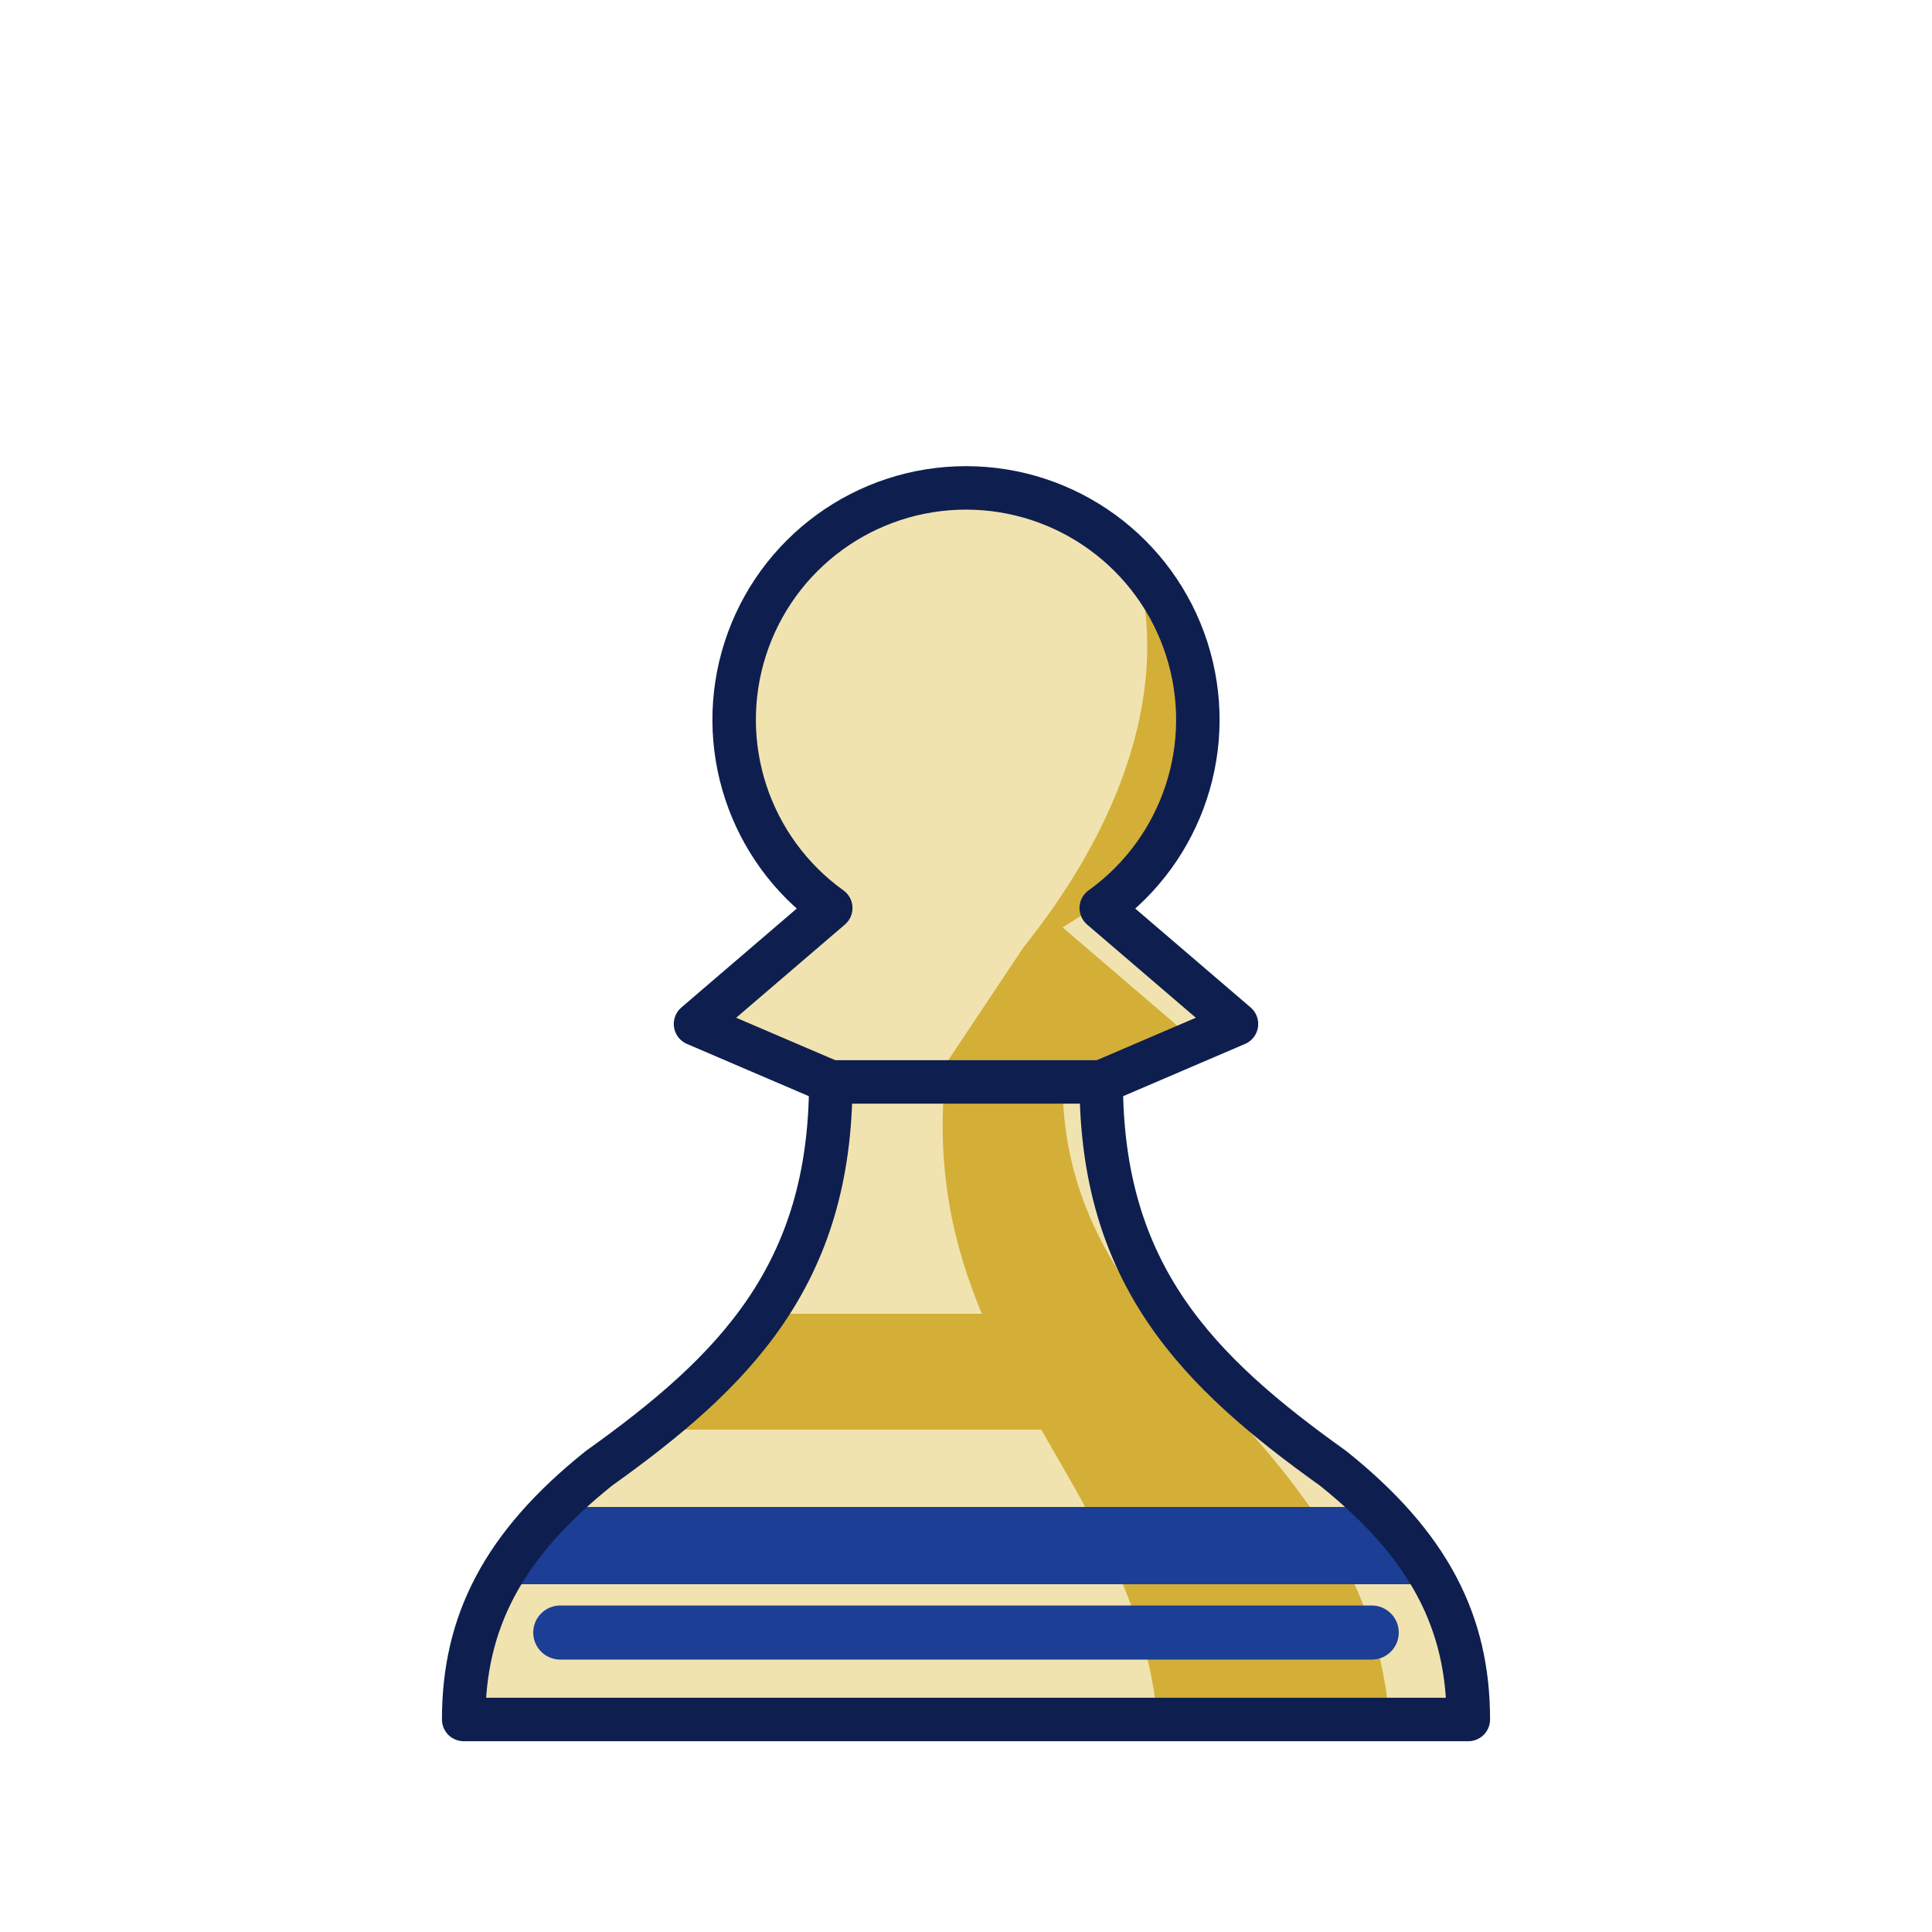
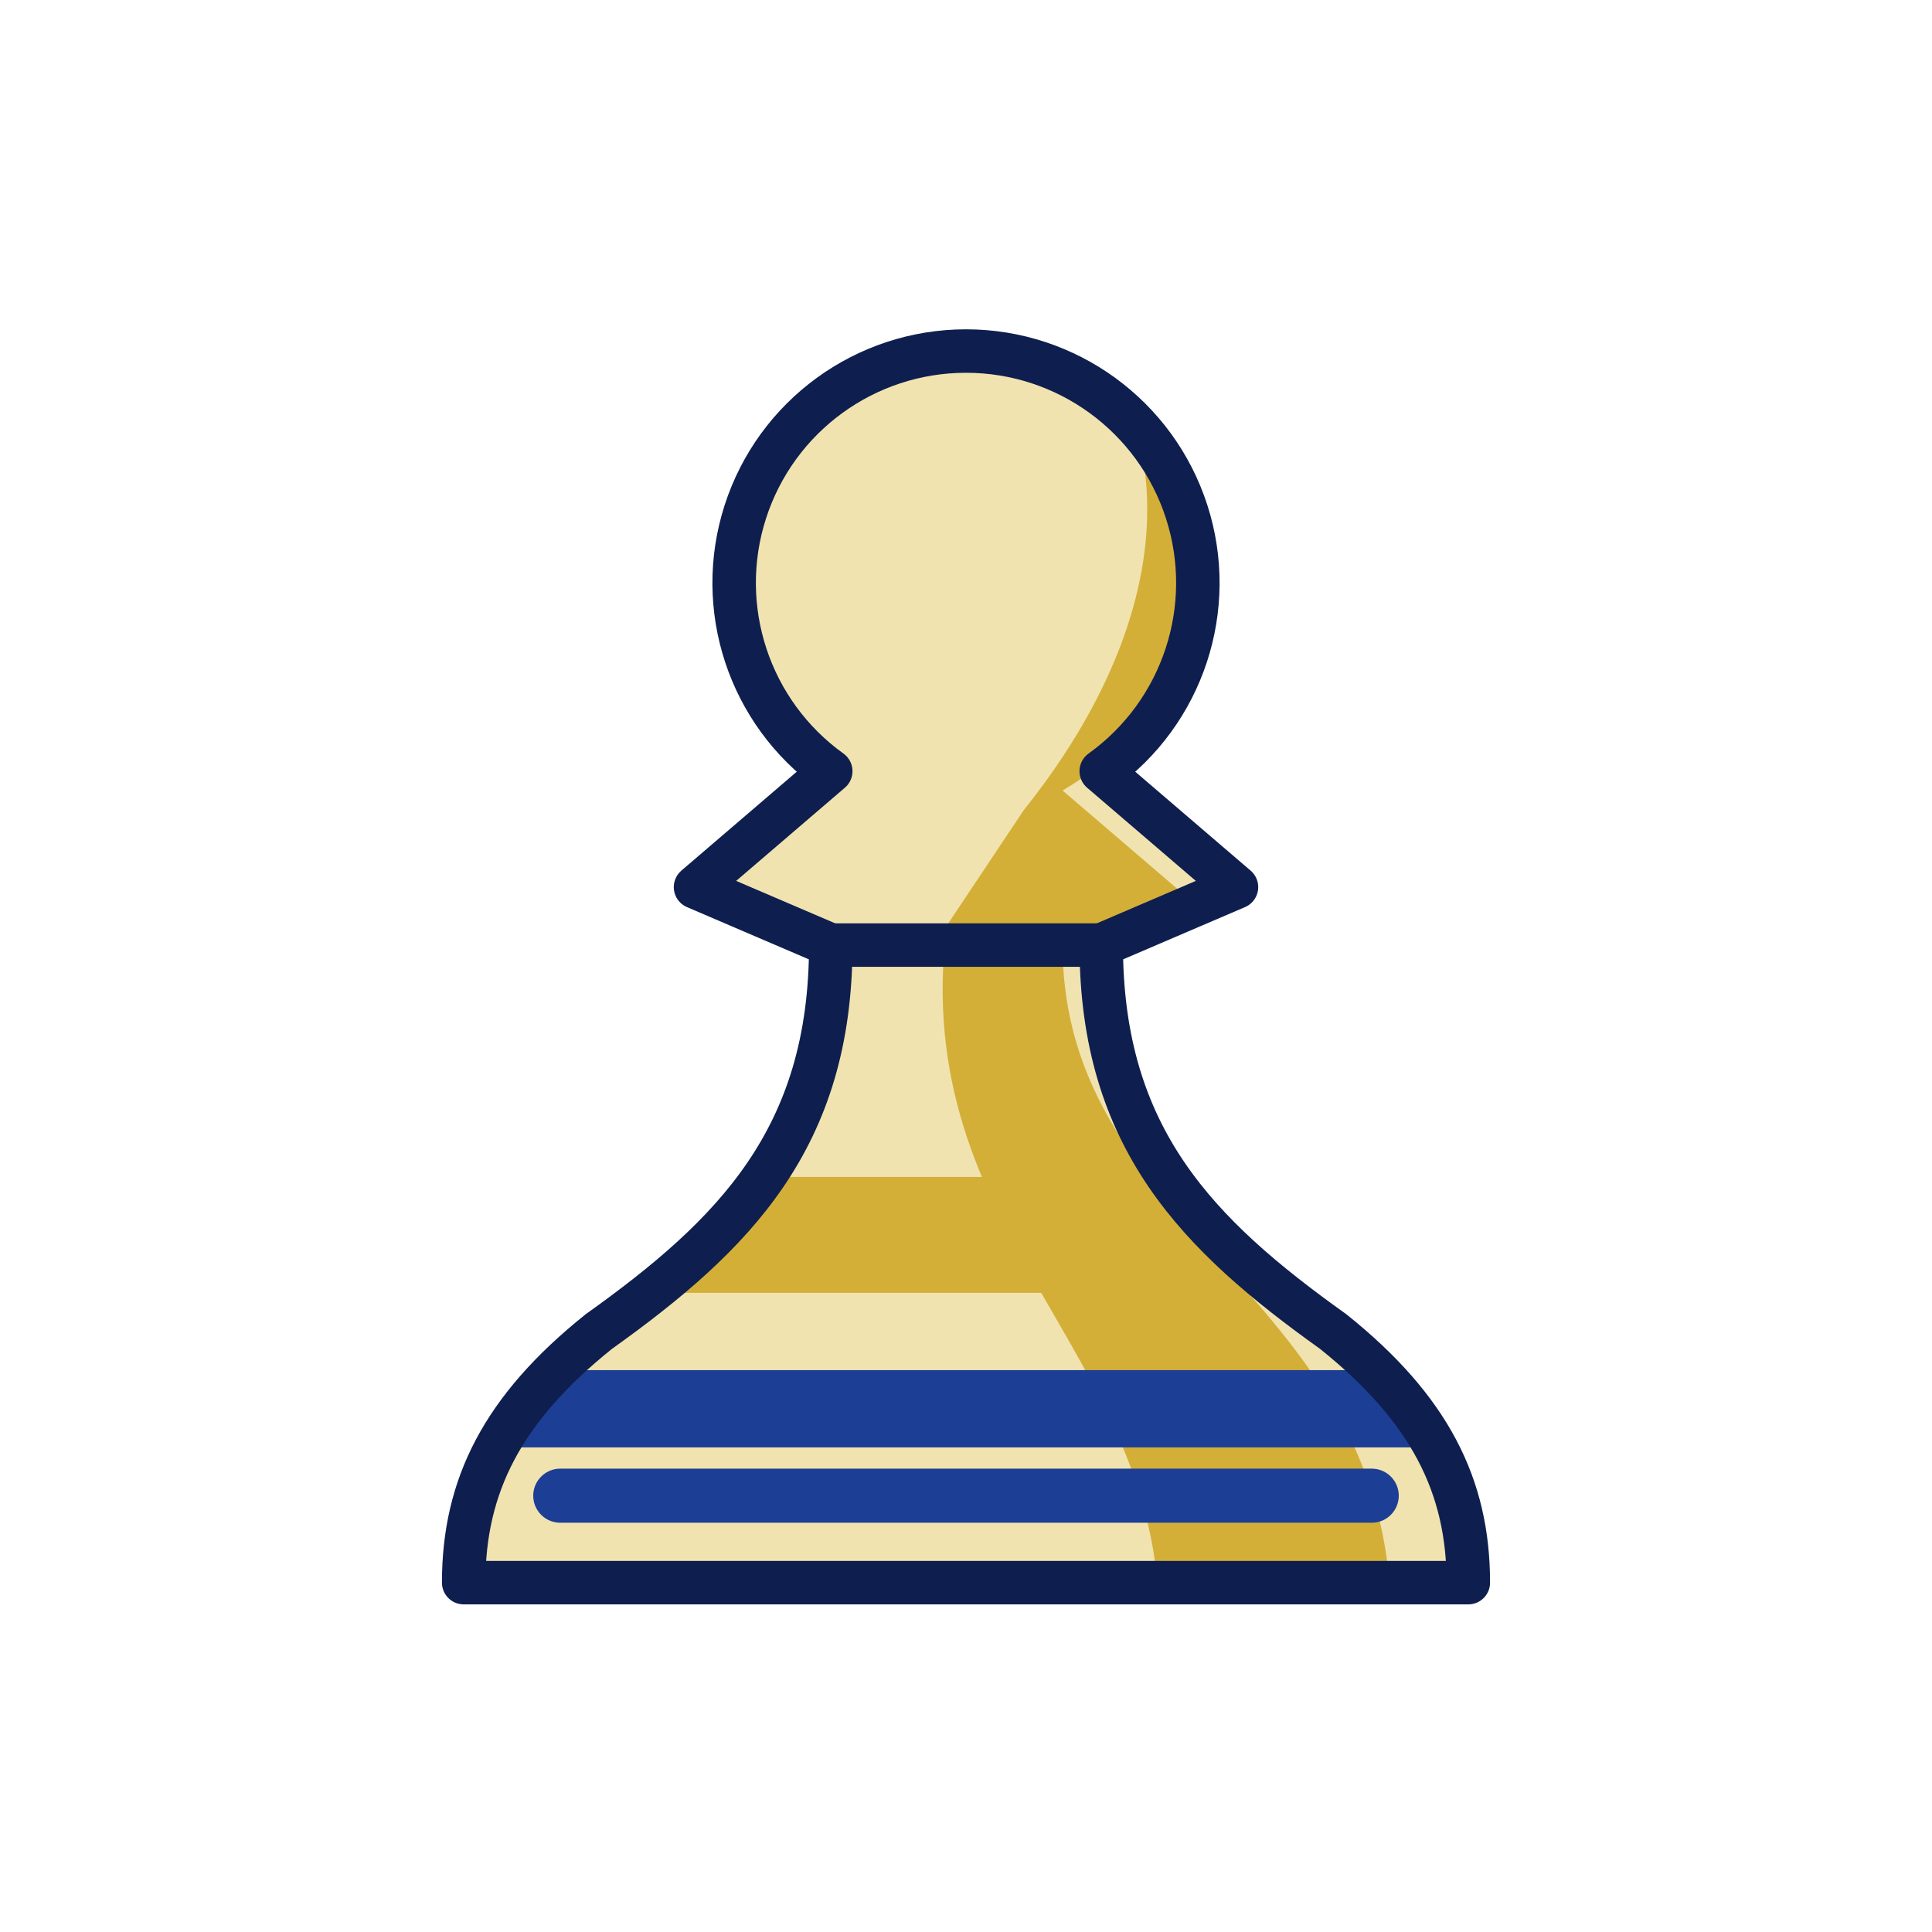
- <svg xmlns="http://www.w3.org/2000/svg" viewBox="0 0 100 100">
+ <svg xmlns="http://www.w3.org/2000/svg" viewBox="0 7.083 100 100">
  <g fill="#F1E3B0" stroke="#0E1F4F" stroke-width="2.25" stroke-linejoin="round" stroke-linecap="round">
    <path d="M43 47 A12 12 0 1 1 57 47 L64 53 L57 56 C57 66 62 71 69 76 C74 80 76 84 76 89 H24 C24 84 26 80 31 76 C38 71 43 66 43 56 L36 53 Z" fill="#F1E3B0" stroke="none" fill-rule="evenodd" />
    <defs>
      <clipPath id="s0">
        <path d="M43 47 A12 12 0 1 1 57 47 L64 53 L57 56 C57 66 62 71 69 76 C74 80 76 84 76 89 H24 C24 84 26 80 31 76 C38 71 43 66 43 56 L36 53 Z" clip-rule="evenodd" />
      </clipPath>
    </defs>
    <path d="M53 21 C68 31 65 42 55 48 L62 54 L55 56 C55 71 72 74 72 91 H60 C60 77 47 71 49 55 L53 49 C61 39 62 28 53 21 Z" fill="#D4AF37" stroke="none" clip-path="url(#s0)" />
    <g stroke="none" clip-path="url(#s0)">
      <path d="M10 68 H90 V74 H10 Z" fill="#D4AF37" />
      <path d="M10 78 H90 V82 H10 Z" fill="#1C3F95" />
    </g>
    <path d="M43 47 A12 12 0 1 1 57 47 L64 53 L57 56 C57 66 62 71 69 76 C74 80 76 84 76 89 H24 C24 84 26 80 31 76 C38 71 43 66 43 56 L36 53 Z" fill="none" />
    <path d="M43 56 H57" fill="none" />
    <path d="M29 84.5 H71" fill="none" stroke="#1C3F95" stroke-width="2.8" stroke-linecap="round" />
  </g>
</svg>
